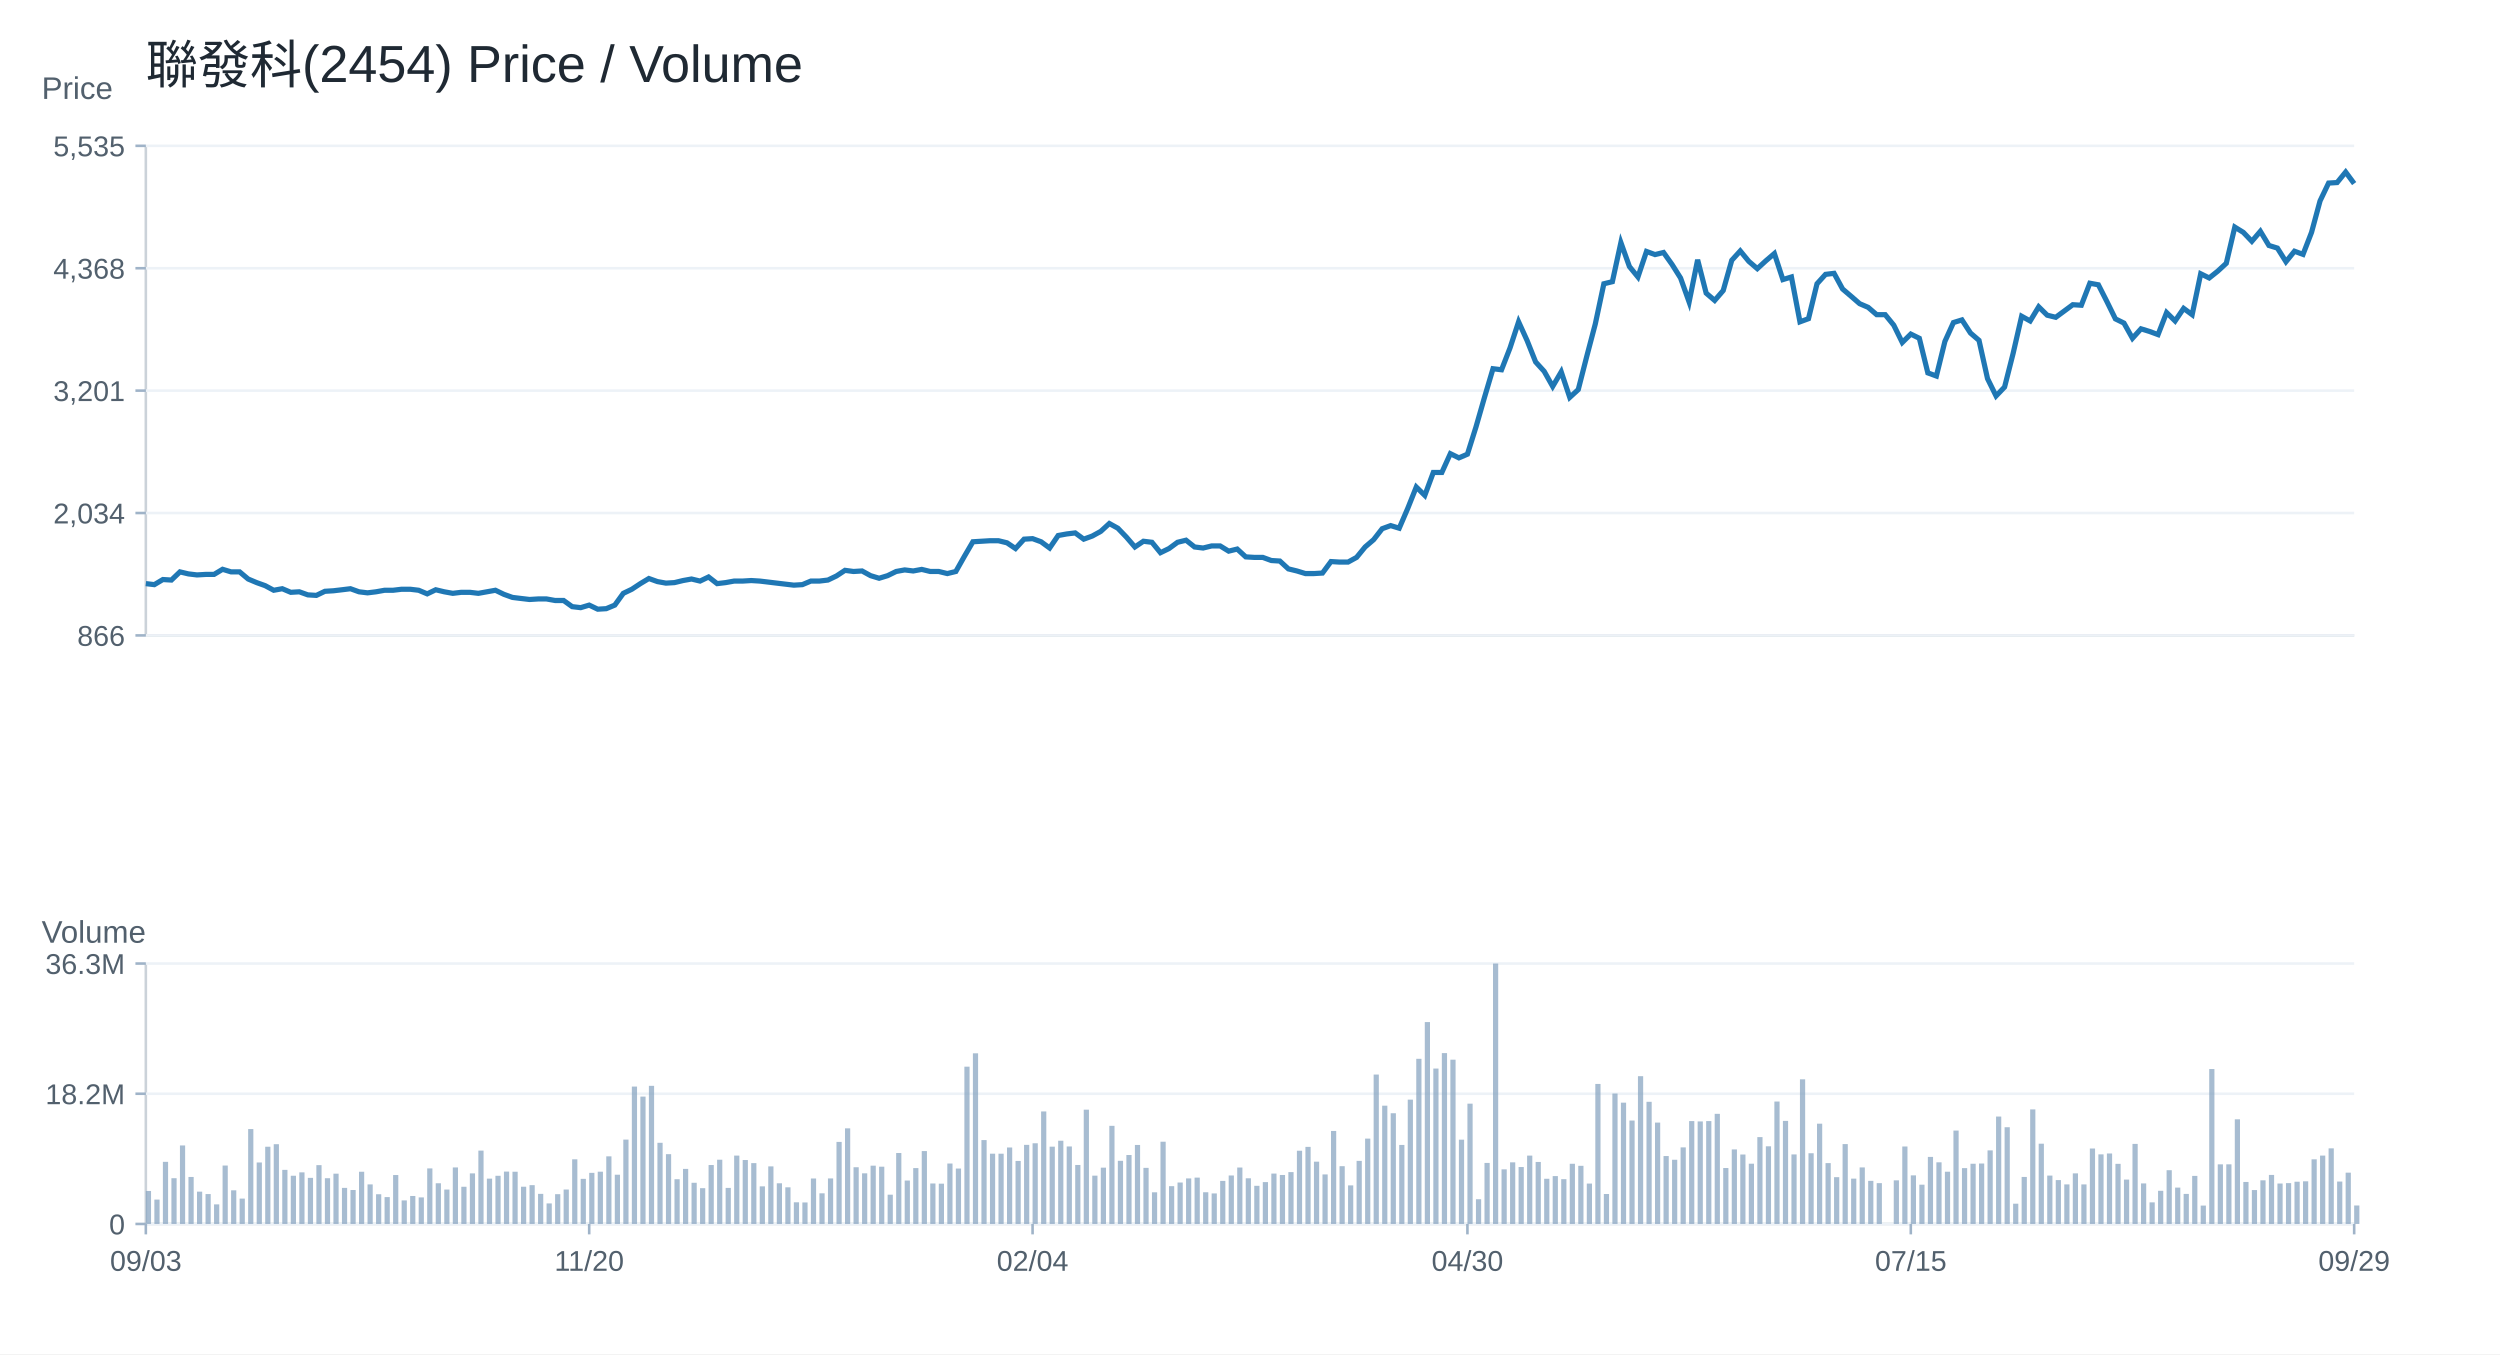
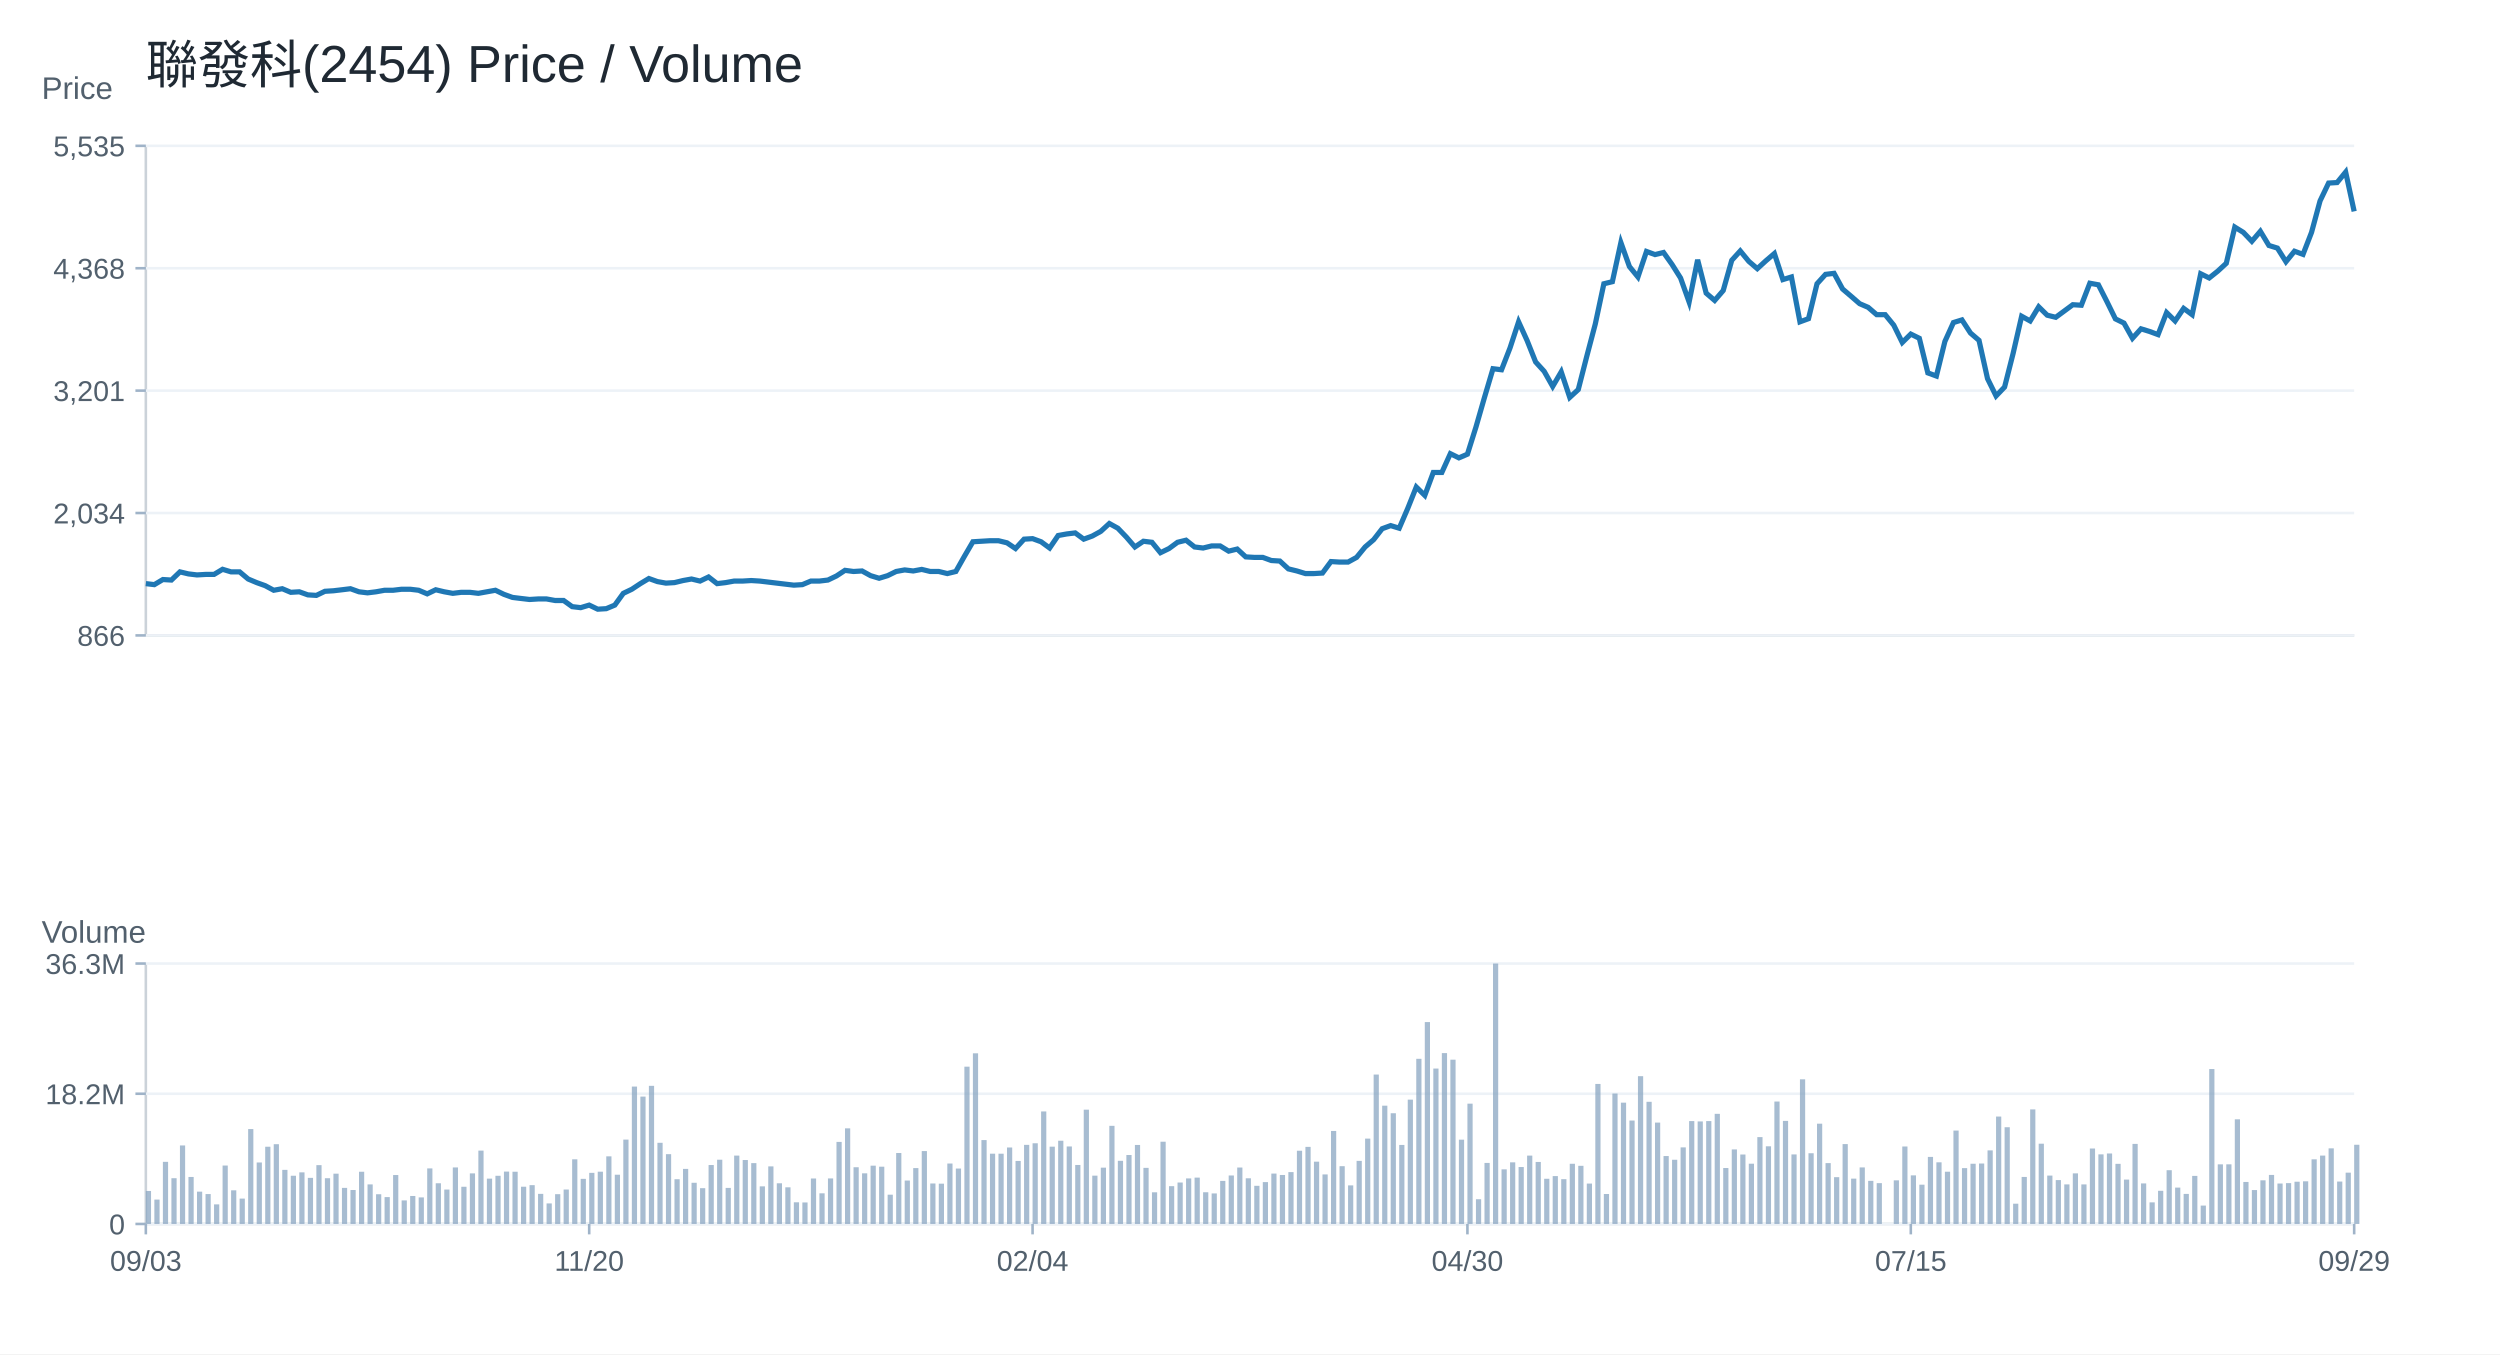
<svg xmlns="http://www.w3.org/2000/svg" width="960" height="520" viewBox="0 0 960 520">
  <rect width="100%" height="100%" fill="white" />
  <text x="56.00" y="32.00" font-size="20" font-family="Arial" fill="#1f2933" text-anchor="start">聯發科(2454) Price / Volume</text>
  <line x1="56" y1="244" x2="904" y2="244" stroke="#cbd2d9" />
  <line x1="56" y1="56" x2="56" y2="244" stroke="#cbd2d9" />
  <text x="16.00" y="38.00" font-size="12" font-family="Arial" fill="#52606d" text-anchor="start">Price</text>
  <line x1="56" y1="244.00" x2="904" y2="244.00" stroke="#edf2f7" />
  <line x1="52" y1="244.00" x2="56" y2="244.00" stroke="#9fb3c8" />
  <text x="48.00" y="248.00" font-size="11" font-family="Arial" fill="#52606d" text-anchor="end">866</text>
  <line x1="56" y1="197.00" x2="904" y2="197.00" stroke="#edf2f7" />
  <line x1="52" y1="197.00" x2="56" y2="197.00" stroke="#9fb3c8" />
  <text x="48.00" y="201.00" font-size="11" font-family="Arial" fill="#52606d" text-anchor="end">2,034</text>
  <line x1="56" y1="150.00" x2="904" y2="150.00" stroke="#edf2f7" />
  <line x1="52" y1="150.00" x2="56" y2="150.00" stroke="#9fb3c8" />
  <text x="48.00" y="154.00" font-size="11" font-family="Arial" fill="#52606d" text-anchor="end">3,201</text>
  <line x1="56" y1="103.00" x2="904" y2="103.00" stroke="#edf2f7" />
  <line x1="52" y1="103.00" x2="56" y2="103.00" stroke="#9fb3c8" />
  <text x="48.00" y="107.00" font-size="11" font-family="Arial" fill="#52606d" text-anchor="end">4,368</text>
  <line x1="56" y1="56.00" x2="904" y2="56.00" stroke="#edf2f7" />
  <line x1="52" y1="56.00" x2="56" y2="56.00" stroke="#9fb3c8" />
  <text x="48.00" y="60.00" font-size="11" font-family="Arial" fill="#52606d" text-anchor="end">5,535</text>
-   <polyline fill="none" stroke="#1f77b4" stroke-width="2" points="56.00,224.11 59.27,224.50 62.55,222.54 65.82,222.74 69.10,219.60 72.37,220.38 75.64,220.77 78.92,220.58 82.19,220.58 85.47,218.61 88.74,219.60 92.02,219.60 95.29,222.34 98.56,223.72 101.84,224.90 105.11,226.66 108.39,226.07 111.66,227.45 114.93,227.25 118.21,228.43 121.48,228.63 124.76,227.06 128.03,226.86 131.31,226.47 134.58,226.07 137.85,227.25 141.13,227.65 144.40,227.25 147.68,226.66 150.95,226.66 154.22,226.27 157.50,226.27 160.77,226.66 164.05,228.04 167.32,226.47 170.59,227.25 173.87,227.84 177.14,227.45 180.42,227.45 183.69,227.84 186.97,227.25 190.24,226.66 193.51,228.23 196.79,229.41 200.06,229.81 203.34,230.20 206.61,230.00 209.88,230.00 213.16,230.59 216.43,230.59 219.71,232.95 222.98,233.34 226.25,232.36 229.53,233.93 232.80,233.73 236.08,232.36 239.35,227.84 242.63,226.27 245.90,224.11 249.17,222.15 252.45,223.33 255.72,223.92 259.00,223.72 262.27,222.93 265.54,222.34 268.82,223.13 272.09,221.56 275.37,224.11 278.64,223.72 281.92,223.13 285.19,223.13 288.46,222.93 291.74,223.13 295.01,223.52 298.29,223.92 301.56,224.31 304.83,224.70 308.11,224.50 311.38,223.13 314.66,223.13 317.93,222.74 321.20,221.17 324.48,219.01 327.75,219.45 331.03,219.25 334.30,221.05 337.58,222.05 340.85,221.05 344.12,219.45 347.40,218.85 350.67,219.25 353.95,218.65 357.22,219.45 360.49,219.45 363.77,220.25 367.04,219.45 370.32,213.64 373.59,208.04 376.86,207.84 380.14,207.64 383.41,207.64 386.69,208.44 389.96,210.64 393.24,207.04 396.51,206.84 399.78,208.04 403.06,210.44 406.33,205.64 409.61,205.04 412.88,204.64 416.15,207.04 419.43,205.84 422.70,204.04 425.98,201.03 429.25,202.83 432.53,206.24 435.80,210.04 439.07,207.84 442.35,208.24 445.62,212.24 448.90,210.64 452.17,208.24 455.44,207.44 458.72,210.04 461.99,210.44 465.27,209.64 468.54,209.64 471.81,211.64 475.09,210.84 478.36,213.84 481.64,214.04 484.91,214.04 488.19,215.24 491.46,215.44 494.73,218.45 498.01,219.25 501.28,220.25 504.56,220.25 507.83,220.05 511.10,215.64 514.38,215.84 517.65,215.84 520.93,214.04 524.20,210.04 527.47,207.24 530.75,203.03 534.02,201.83 537.30,202.83 540.57,195.23 543.85,187.02 547.12,190.23 550.39,181.42 553.67,181.42 556.94,174.21 560.22,175.82 563.49,174.41 566.76,164.01 570.04,152.60 573.31,141.59 576.59,141.99 579.86,133.58 583.14,123.58 586.41,130.78 589.68,138.99 592.96,142.59 596.23,148.39 599.51,142.79 602.78,152.60 606.05,149.60 609.33,136.79 612.60,124.38 615.88,108.97 619.15,108.17 622.42,93.15 625.70,102.36 628.97,106.36 632.25,96.56 635.52,97.76 638.80,96.96 642.07,101.56 645.34,106.76 648.62,115.97 651.89,99.76 655.17,112.57 658.44,115.37 661.71,111.57 664.99,99.96 668.26,96.36 671.54,100.36 674.81,103.16 678.08,100.16 681.36,97.36 684.63,107.36 687.91,106.36 691.18,123.58 694.46,122.38 697.73,108.97 701.00,105.36 704.28,104.96 707.55,110.97 710.83,113.77 714.10,116.61 717.37,118.02 720.65,120.84 723.92,120.84 727.20,124.86 730.47,131.51 733.75,128.29 737.02,129.90 740.29,143.19 743.57,144.39 746.84,131.11 750.12,123.86 753.39,122.85 756.66,127.88 759.94,130.70 763.21,145.40 766.49,152.04 769.76,148.62 773.03,135.74 776.31,121.44 779.58,123.25 782.86,117.82 786.13,121.04 789.41,121.84 792.68,119.43 795.95,117.01 799.23,117.21 802.50,108.76 805.78,109.36 809.05,115.80 812.32,122.45 815.60,124.06 818.87,129.90 822.15,126.27 825.42,127.28 828.69,128.49 831.97,120.03 835.24,123.25 838.52,118.42 841.79,120.84 845.07,105.13 848.34,106.74 851.61,104.13 854.89,101.11 858.16,87.21 861.44,89.23 864.71,92.65 867.98,88.82 871.26,94.26 874.53,95.27 877.81,100.50 881.08,96.47 884.36,97.68 887.63,89.23 890.90,77.15 894.18,70.30 897.45,70.10 900.73,66.07 904.00,70.50" />
+   <polyline fill="none" stroke="#1f77b4" stroke-width="2" points="56.00,224.11 59.27,224.50 62.55,222.54 65.82,222.74 69.10,219.60 72.37,220.38 75.64,220.77 78.92,220.58 82.19,220.58 85.47,218.61 88.74,219.60 92.02,219.60 95.29,222.34 98.56,223.72 101.84,224.90 105.11,226.66 108.39,226.07 111.66,227.45 114.93,227.25 118.21,228.43 121.48,228.63 124.76,227.06 128.03,226.86 131.31,226.47 134.58,226.07 137.85,227.25 141.13,227.65 144.40,227.25 147.68,226.66 150.95,226.66 154.22,226.27 157.50,226.27 160.77,226.66 164.05,228.04 167.32,226.47 170.59,227.25 173.87,227.84 177.14,227.45 180.42,227.45 183.69,227.84 186.97,227.25 190.24,226.66 193.51,228.23 196.79,229.41 200.06,229.81 203.34,230.20 206.61,230.00 209.88,230.00 213.16,230.59 216.43,230.59 219.71,232.95 222.98,233.34 226.25,232.36 229.53,233.93 232.80,233.73 236.08,232.36 239.35,227.84 242.63,226.27 245.90,224.11 249.17,222.15 252.45,223.33 255.72,223.92 259.00,223.72 262.27,222.93 265.54,222.34 268.82,223.13 272.09,221.56 275.37,224.11 278.64,223.72 281.92,223.13 285.19,223.13 288.46,222.93 291.74,223.13 295.01,223.52 298.29,223.92 301.56,224.31 304.83,224.70 308.11,224.50 311.38,223.13 314.66,223.13 317.93,222.74 321.20,221.17 324.48,219.01 327.75,219.45 331.03,219.25 334.30,221.05 337.58,222.05 340.85,221.05 344.12,219.45 347.40,218.85 350.67,219.25 353.95,218.65 357.22,219.45 360.49,219.45 363.77,220.25 367.04,219.45 370.32,213.64 373.59,208.04 376.86,207.84 380.14,207.64 383.41,207.64 386.69,208.44 389.96,210.64 393.24,207.04 396.51,206.84 399.78,208.04 403.06,210.44 406.33,205.64 409.61,205.04 412.88,204.64 416.15,207.04 419.43,205.84 422.70,204.04 425.98,201.03 429.25,202.83 432.53,206.24 435.80,210.04 439.07,207.84 442.35,208.24 445.62,212.24 448.90,210.64 452.17,208.24 455.44,207.44 458.72,210.04 461.99,210.44 465.27,209.64 468.54,209.64 471.81,211.64 475.09,210.84 478.36,213.84 481.64,214.04 484.91,214.04 488.19,215.24 491.46,215.44 494.73,218.45 498.01,219.25 501.28,220.25 504.56,220.25 507.83,220.05 511.10,215.64 514.38,215.84 517.65,215.84 520.93,214.04 524.20,210.04 527.47,207.24 530.75,203.03 534.02,201.83 537.30,202.83 540.57,195.23 543.85,187.02 547.12,190.23 550.39,181.42 553.67,181.42 556.94,174.21 560.22,175.82 563.49,174.41 566.76,164.01 570.04,152.60 573.31,141.59 576.59,141.99 579.86,133.58 583.14,123.58 586.41,130.78 589.68,138.99 592.96,142.59 596.23,148.39 599.51,142.79 602.78,152.60 606.05,149.60 609.33,136.79 612.60,124.38 615.88,108.97 619.15,108.17 622.42,93.15 625.70,102.36 628.97,106.36 632.25,96.56 635.52,97.76 638.80,96.96 642.07,101.56 645.34,106.76 648.62,115.97 651.89,99.76 655.17,112.57 658.44,115.37 661.71,111.57 664.99,99.96 668.26,96.36 671.54,100.36 674.81,103.16 678.08,100.16 681.36,97.36 684.63,107.36 687.91,106.36 691.18,123.58 694.46,122.38 697.73,108.97 701.00,105.36 704.28,104.96 707.55,110.97 710.83,113.77 714.10,116.61 717.37,118.02 720.65,120.84 723.92,120.84 727.20,124.86 730.47,131.51 733.75,128.29 737.02,129.90 740.29,143.19 743.57,144.39 746.84,131.11 750.12,123.86 753.39,122.85 756.66,127.88 759.94,130.70 763.21,145.40 766.49,152.04 769.76,148.62 773.03,135.74 776.31,121.44 779.58,123.25 782.86,117.82 786.13,121.04 789.41,121.84 792.68,119.43 795.95,117.01 799.23,117.21 802.50,108.76 805.78,109.36 809.05,115.80 812.32,122.45 815.60,124.06 818.87,129.90 822.15,126.27 825.42,127.28 828.69,128.49 831.97,120.03 835.24,123.25 838.52,118.42 841.79,120.84 845.07,105.13 848.34,106.74 851.61,104.13 854.89,101.11 858.16,87.21 861.44,89.23 864.71,92.65 867.98,88.82 871.26,94.26 874.53,95.27 877.81,100.50 881.08,96.47 884.36,97.68 887.63,89.23 890.90,77.15 894.18,70.30 897.45,70.10 900.73,66.07 904.00,81.17" />
  <line x1="56" y1="470" x2="904" y2="470" stroke="#cbd2d9" />
  <line x1="56" y1="370" x2="56" y2="470" stroke="#cbd2d9" />
  <text x="16.00" y="362.00" font-size="12" font-family="Arial" fill="#52606d" text-anchor="start">Volume</text>
  <line x1="56" y1="470.00" x2="904" y2="470.00" stroke="#edf2f7" />
  <line x1="52" y1="470.00" x2="56" y2="470.00" stroke="#9fb3c8" />
  <text x="48.00" y="474.00" font-size="11" font-family="Arial" fill="#52606d" text-anchor="end">0</text>
  <line x1="56" y1="420.00" x2="904" y2="420.00" stroke="#edf2f7" />
  <line x1="52" y1="420.00" x2="56" y2="420.00" stroke="#9fb3c8" />
  <text x="48.00" y="424.00" font-size="11" font-family="Arial" fill="#52606d" text-anchor="end">18.2M</text>
  <line x1="56" y1="370.00" x2="904" y2="370.00" stroke="#edf2f7" />
  <line x1="52" y1="370.00" x2="56" y2="370.00" stroke="#9fb3c8" />
  <text x="48.00" y="374.00" font-size="11" font-family="Arial" fill="#52606d" text-anchor="end">36.3M</text>
  <line x1="56.00" y1="470" x2="56.00" y2="474" stroke="#9fb3c8" />
  <text x="56.00" y="488.00" font-size="11" font-family="Arial" fill="#52606d" text-anchor="middle">09/03</text>
  <line x1="226.25" y1="470" x2="226.25" y2="474" stroke="#9fb3c8" />
  <text x="226.25" y="488.00" font-size="11" font-family="Arial" fill="#52606d" text-anchor="middle">11/20</text>
  <line x1="396.51" y1="470" x2="396.51" y2="474" stroke="#9fb3c8" />
  <text x="396.51" y="488.00" font-size="11" font-family="Arial" fill="#52606d" text-anchor="middle">02/04</text>
  <line x1="563.49" y1="470" x2="563.49" y2="474" stroke="#9fb3c8" />
  <text x="563.49" y="488.00" font-size="11" font-family="Arial" fill="#52606d" text-anchor="middle">04/30</text>
  <line x1="733.75" y1="470" x2="733.75" y2="474" stroke="#9fb3c8" />
  <text x="733.75" y="488.00" font-size="11" font-family="Arial" fill="#52606d" text-anchor="middle">07/15</text>
  <line x1="904.00" y1="470" x2="904.00" y2="474" stroke="#9fb3c8" />
  <text x="904.00" y="488.00" font-size="11" font-family="Arial" fill="#52606d" text-anchor="middle">09/29</text>
  <rect x="56.0" y="457.329" width="2" height="12.671" fill="#8aa6c1" opacity="0.75" />
  <rect x="59.274" y="460.643" width="2" height="9.357" fill="#8aa6c1" opacity="0.75" />
  <rect x="62.548" y="446.145" width="2" height="23.855" fill="#8aa6c1" opacity="0.75" />
  <rect x="65.822" y="452.431" width="2" height="17.569" fill="#8aa6c1" opacity="0.75" />
  <rect x="69.097" y="439.855" width="2" height="30.145" fill="#8aa6c1" opacity="0.75" />
  <rect x="72.371" y="451.954" width="2" height="18.046" fill="#8aa6c1" opacity="0.75" />
  <rect x="75.645" y="457.591" width="2" height="12.409" fill="#8aa6c1" opacity="0.75" />
  <rect x="78.919" y="458.517" width="2" height="11.483" fill="#8aa6c1" opacity="0.75" />
  <rect x="82.193" y="462.477" width="2" height="7.523" fill="#8aa6c1" opacity="0.75" />
  <rect x="85.467" y="447.566" width="2" height="22.434" fill="#8aa6c1" opacity="0.75" />
  <rect x="88.741" y="457.08" width="2" height="12.92" fill="#8aa6c1" opacity="0.75" />
  <rect x="92.015" y="460.26" width="2" height="9.74" fill="#8aa6c1" opacity="0.75" />
  <rect x="95.29" y="433.56" width="2" height="36.44" fill="#8aa6c1" opacity="0.75" />
  <rect x="98.564" y="446.392" width="2" height="23.608" fill="#8aa6c1" opacity="0.75" />
  <rect x="101.838" y="440.345" width="2" height="29.655" fill="#8aa6c1" opacity="0.75" />
  <rect x="105.112" y="439.373" width="2" height="30.627" fill="#8aa6c1" opacity="0.75" />
  <rect x="108.386" y="449.231" width="2" height="20.769" fill="#8aa6c1" opacity="0.75" />
  <rect x="111.66" y="451.483" width="2" height="18.517" fill="#8aa6c1" opacity="0.75" />
  <rect x="114.934" y="450.186" width="2" height="19.814" fill="#8aa6c1" opacity="0.75" />
  <rect x="118.208" y="452.299" width="2" height="17.701" fill="#8aa6c1" opacity="0.75" />
  <rect x="121.483" y="447.409" width="2" height="22.591" fill="#8aa6c1" opacity="0.75" />
  <rect x="124.757" y="452.433" width="2" height="17.567" fill="#8aa6c1" opacity="0.75" />
  <rect x="128.031" y="450.69" width="2" height="19.31" fill="#8aa6c1" opacity="0.75" />
  <rect x="131.305" y="456.146" width="2" height="13.854" fill="#8aa6c1" opacity="0.75" />
  <rect x="134.579" y="456.961" width="2" height="13.039" fill="#8aa6c1" opacity="0.75" />
  <rect x="137.853" y="449.949" width="2" height="20.051" fill="#8aa6c1" opacity="0.75" />
  <rect x="141.127" y="454.807" width="2" height="15.193" fill="#8aa6c1" opacity="0.75" />
  <rect x="144.402" y="458.59" width="2" height="11.41" fill="#8aa6c1" opacity="0.75" />
  <rect x="147.676" y="459.684" width="2" height="10.316" fill="#8aa6c1" opacity="0.75" />
  <rect x="150.95" y="451.212" width="2" height="18.788" fill="#8aa6c1" opacity="0.75" />
  <rect x="154.224" y="460.953" width="2" height="9.047" fill="#8aa6c1" opacity="0.75" />
  <rect x="157.498" y="459.253" width="2" height="10.747" fill="#8aa6c1" opacity="0.75" />
  <rect x="160.772" y="459.806" width="2" height="10.194" fill="#8aa6c1" opacity="0.75" />
  <rect x="164.046" y="448.665" width="2" height="21.335" fill="#8aa6c1" opacity="0.75" />
  <rect x="167.32" y="454.374" width="2" height="15.626" fill="#8aa6c1" opacity="0.75" />
  <rect x="170.595" y="456.791" width="2" height="13.209" fill="#8aa6c1" opacity="0.75" />
  <rect x="173.869" y="448.298" width="2" height="21.702" fill="#8aa6c1" opacity="0.75" />
  <rect x="177.143" y="455.717" width="2" height="14.283" fill="#8aa6c1" opacity="0.75" />
  <rect x="180.417" y="450.578" width="2" height="19.422" fill="#8aa6c1" opacity="0.75" />
  <rect x="183.691" y="441.834" width="2" height="28.166" fill="#8aa6c1" opacity="0.75" />
  <rect x="186.965" y="452.597" width="2" height="17.403" fill="#8aa6c1" opacity="0.75" />
  <rect x="190.239" y="451.501" width="2" height="18.499" fill="#8aa6c1" opacity="0.75" />
  <rect x="193.514" y="449.89" width="2" height="20.11" fill="#8aa6c1" opacity="0.75" />
  <rect x="196.788" y="449.943" width="2" height="20.057" fill="#8aa6c1" opacity="0.75" />
  <rect x="200.062" y="455.702" width="2" height="14.298" fill="#8aa6c1" opacity="0.75" />
  <rect x="203.336" y="455.099" width="2" height="14.901" fill="#8aa6c1" opacity="0.75" />
  <rect x="206.61" y="458.443" width="2" height="11.557" fill="#8aa6c1" opacity="0.75" />
  <rect x="209.884" y="462.113" width="2" height="7.887" fill="#8aa6c1" opacity="0.75" />
  <rect x="213.158" y="458.567" width="2" height="11.433" fill="#8aa6c1" opacity="0.75" />
  <rect x="216.432" y="456.779" width="2" height="13.221" fill="#8aa6c1" opacity="0.75" />
  <rect x="219.707" y="445.173" width="2" height="24.827" fill="#8aa6c1" opacity="0.75" />
  <rect x="222.981" y="452.682" width="2" height="17.318" fill="#8aa6c1" opacity="0.75" />
  <rect x="226.255" y="450.374" width="2" height="19.626" fill="#8aa6c1" opacity="0.75" />
  <rect x="229.529" y="449.93" width="2" height="20.07" fill="#8aa6c1" opacity="0.75" />
  <rect x="232.803" y="444.033" width="2" height="25.967" fill="#8aa6c1" opacity="0.75" />
  <rect x="236.077" y="451.087" width="2" height="18.913" fill="#8aa6c1" opacity="0.75" />
  <rect x="239.351" y="437.606" width="2" height="32.394" fill="#8aa6c1" opacity="0.75" />
  <rect x="242.625" y="417.242" width="2" height="52.758" fill="#8aa6c1" opacity="0.75" />
  <rect x="245.9" y="421.09" width="2" height="48.91" fill="#8aa6c1" opacity="0.75" />
  <rect x="249.174" y="416.959" width="2" height="53.041" fill="#8aa6c1" opacity="0.75" />
  <rect x="252.448" y="438.831" width="2" height="31.169" fill="#8aa6c1" opacity="0.75" />
  <rect x="255.722" y="443.202" width="2" height="26.798" fill="#8aa6c1" opacity="0.75" />
  <rect x="258.996" y="452.824" width="2" height="17.176" fill="#8aa6c1" opacity="0.75" />
  <rect x="262.27" y="448.859" width="2" height="21.141" fill="#8aa6c1" opacity="0.75" />
  <rect x="265.544" y="454.186" width="2" height="15.814" fill="#8aa6c1" opacity="0.75" />
  <rect x="268.819" y="456.259" width="2" height="13.741" fill="#8aa6c1" opacity="0.75" />
  <rect x="272.093" y="447.367" width="2" height="22.633" fill="#8aa6c1" opacity="0.75" />
  <rect x="275.367" y="445.328" width="2" height="24.672" fill="#8aa6c1" opacity="0.75" />
  <rect x="278.641" y="456.158" width="2" height="13.842" fill="#8aa6c1" opacity="0.75" />
  <rect x="281.915" y="443.745" width="2" height="26.255" fill="#8aa6c1" opacity="0.75" />
  <rect x="285.189" y="445.448" width="2" height="24.552" fill="#8aa6c1" opacity="0.75" />
  <rect x="288.463" y="446.635" width="2" height="23.365" fill="#8aa6c1" opacity="0.75" />
  <rect x="291.737" y="455.559" width="2" height="14.441" fill="#8aa6c1" opacity="0.75" />
  <rect x="295.012" y="447.89" width="2" height="22.11" fill="#8aa6c1" opacity="0.75" />
  <rect x="298.286" y="454.383" width="2" height="15.617" fill="#8aa6c1" opacity="0.75" />
  <rect x="301.56" y="455.925" width="2" height="14.075" fill="#8aa6c1" opacity="0.75" />
  <rect x="304.834" y="461.682" width="2" height="8.318" fill="#8aa6c1" opacity="0.75" />
  <rect x="308.108" y="461.743" width="2" height="8.257" fill="#8aa6c1" opacity="0.75" />
  <rect x="311.382" y="452.543" width="2" height="17.457" fill="#8aa6c1" opacity="0.75" />
  <rect x="314.656" y="458.233" width="2" height="11.767" fill="#8aa6c1" opacity="0.75" />
  <rect x="317.931" y="452.515" width="2" height="17.485" fill="#8aa6c1" opacity="0.75" />
  <rect x="321.205" y="438.493" width="2" height="31.507" fill="#8aa6c1" opacity="0.75" />
  <rect x="324.479" y="433.281" width="2" height="36.719" fill="#8aa6c1" opacity="0.75" />
  <rect x="327.753" y="448.219" width="2" height="21.781" fill="#8aa6c1" opacity="0.75" />
  <rect x="331.027" y="450.556" width="2" height="19.444" fill="#8aa6c1" opacity="0.75" />
  <rect x="334.301" y="447.618" width="2" height="22.382" fill="#8aa6c1" opacity="0.75" />
  <rect x="337.575" y="448.013" width="2" height="21.987" fill="#8aa6c1" opacity="0.75" />
  <rect x="340.849" y="458.759" width="2" height="11.241" fill="#8aa6c1" opacity="0.75" />
  <rect x="344.124" y="442.756" width="2" height="27.244" fill="#8aa6c1" opacity="0.75" />
  <rect x="347.398" y="453.329" width="2" height="16.671" fill="#8aa6c1" opacity="0.75" />
  <rect x="350.672" y="448.547" width="2" height="21.453" fill="#8aa6c1" opacity="0.75" />
  <rect x="353.946" y="442.013" width="2" height="27.987" fill="#8aa6c1" opacity="0.75" />
  <rect x="357.22" y="454.453" width="2" height="15.547" fill="#8aa6c1" opacity="0.75" />
  <rect x="360.494" y="454.526" width="2" height="15.474" fill="#8aa6c1" opacity="0.75" />
  <rect x="363.768" y="446.792" width="2" height="23.208" fill="#8aa6c1" opacity="0.75" />
  <rect x="367.042" y="448.721" width="2" height="21.279" fill="#8aa6c1" opacity="0.75" />
  <rect x="370.317" y="409.599" width="2" height="60.401" fill="#8aa6c1" opacity="0.75" />
  <rect x="373.591" y="404.468" width="2" height="65.532" fill="#8aa6c1" opacity="0.75" />
  <rect x="376.865" y="437.786" width="2" height="32.214" fill="#8aa6c1" opacity="0.75" />
  <rect x="380.139" y="443.015" width="2" height="26.985" fill="#8aa6c1" opacity="0.75" />
  <rect x="383.413" y="443.022" width="2" height="26.978" fill="#8aa6c1" opacity="0.75" />
  <rect x="386.687" y="440.638" width="2" height="29.362" fill="#8aa6c1" opacity="0.75" />
  <rect x="389.961" y="445.802" width="2" height="24.198" fill="#8aa6c1" opacity="0.75" />
  <rect x="393.236" y="439.628" width="2" height="30.372" fill="#8aa6c1" opacity="0.75" />
  <rect x="396.51" y="439.011" width="2" height="30.989" fill="#8aa6c1" opacity="0.75" />
  <rect x="399.784" y="426.796" width="2" height="43.204" fill="#8aa6c1" opacity="0.75" />
  <rect x="403.058" y="440.318" width="2" height="29.682" fill="#8aa6c1" opacity="0.75" />
  <rect x="406.332" y="438.042" width="2" height="31.958" fill="#8aa6c1" opacity="0.75" />
  <rect x="409.606" y="440.243" width="2" height="29.757" fill="#8aa6c1" opacity="0.75" />
  <rect x="412.88" y="447.345" width="2" height="22.655" fill="#8aa6c1" opacity="0.75" />
  <rect x="416.154" y="426.111" width="2" height="43.889" fill="#8aa6c1" opacity="0.75" />
  <rect x="419.429" y="451.452" width="2" height="18.548" fill="#8aa6c1" opacity="0.75" />
  <rect x="422.703" y="448.377" width="2" height="21.623" fill="#8aa6c1" opacity="0.75" />
  <rect x="425.977" y="432.32" width="2" height="37.68" fill="#8aa6c1" opacity="0.75" />
  <rect x="429.251" y="445.751" width="2" height="24.249" fill="#8aa6c1" opacity="0.75" />
  <rect x="432.525" y="443.523" width="2" height="26.477" fill="#8aa6c1" opacity="0.75" />
  <rect x="435.799" y="439.663" width="2" height="30.337" fill="#8aa6c1" opacity="0.75" />
  <rect x="439.073" y="448.462" width="2" height="21.538" fill="#8aa6c1" opacity="0.75" />
  <rect x="442.347" y="457.842" width="2" height="12.158" fill="#8aa6c1" opacity="0.75" />
  <rect x="445.622" y="438.422" width="2" height="31.578" fill="#8aa6c1" opacity="0.75" />
  <rect x="448.896" y="455.488" width="2" height="14.512" fill="#8aa6c1" opacity="0.75" />
  <rect x="452.17" y="454.086" width="2" height="15.914" fill="#8aa6c1" opacity="0.75" />
  <rect x="455.444" y="452.512" width="2" height="17.488" fill="#8aa6c1" opacity="0.75" />
  <rect x="458.718" y="452.202" width="2" height="17.798" fill="#8aa6c1" opacity="0.75" />
  <rect x="461.992" y="457.828" width="2" height="12.172" fill="#8aa6c1" opacity="0.75" />
  <rect x="465.266" y="458.276" width="2" height="11.724" fill="#8aa6c1" opacity="0.75" />
  <rect x="468.541" y="453.464" width="2" height="16.536" fill="#8aa6c1" opacity="0.75" />
  <rect x="471.815" y="451.385" width="2" height="18.615" fill="#8aa6c1" opacity="0.75" />
  <rect x="475.089" y="448.331" width="2" height="21.669" fill="#8aa6c1" opacity="0.75" />
  <rect x="478.363" y="452.463" width="2" height="17.537" fill="#8aa6c1" opacity="0.75" />
  <rect x="481.637" y="455.349" width="2" height="14.651" fill="#8aa6c1" opacity="0.75" />
  <rect x="484.911" y="453.929" width="2" height="16.071" fill="#8aa6c1" opacity="0.75" />
  <rect x="488.185" y="450.649" width="2" height="19.351" fill="#8aa6c1" opacity="0.75" />
  <rect x="491.459" y="451.194" width="2" height="18.806" fill="#8aa6c1" opacity="0.75" />
  <rect x="494.734" y="450.089" width="2" height="19.911" fill="#8aa6c1" opacity="0.75" />
  <rect x="498.008" y="441.879" width="2" height="28.121" fill="#8aa6c1" opacity="0.75" />
  <rect x="501.282" y="440.4" width="2" height="29.6" fill="#8aa6c1" opacity="0.75" />
  <rect x="504.556" y="446.082" width="2" height="23.918" fill="#8aa6c1" opacity="0.75" />
  <rect x="507.83" y="450.983" width="2" height="19.017" fill="#8aa6c1" opacity="0.75" />
  <rect x="511.104" y="434.291" width="2" height="35.709" fill="#8aa6c1" opacity="0.75" />
  <rect x="514.378" y="447.815" width="2" height="22.185" fill="#8aa6c1" opacity="0.75" />
  <rect x="517.653" y="455.19" width="2" height="14.81" fill="#8aa6c1" opacity="0.75" />
  <rect x="520.927" y="445.776" width="2" height="24.224" fill="#8aa6c1" opacity="0.75" />
  <rect x="524.201" y="437.226" width="2" height="32.774" fill="#8aa6c1" opacity="0.75" />
  <rect x="527.475" y="412.628" width="2" height="57.372" fill="#8aa6c1" opacity="0.75" />
  <rect x="530.749" y="424.582" width="2" height="45.418" fill="#8aa6c1" opacity="0.75" />
  <rect x="534.023" y="427.483" width="2" height="42.517" fill="#8aa6c1" opacity="0.75" />
  <rect x="537.297" y="439.653" width="2" height="30.347" fill="#8aa6c1" opacity="0.75" />
  <rect x="540.571" y="422.262" width="2" height="47.738" fill="#8aa6c1" opacity="0.75" />
  <rect x="543.846" y="406.584" width="2" height="63.416" fill="#8aa6c1" opacity="0.75" />
  <rect x="547.12" y="392.474" width="2" height="77.526" fill="#8aa6c1" opacity="0.75" />
  <rect x="550.394" y="410.326" width="2" height="59.674" fill="#8aa6c1" opacity="0.75" />
  <rect x="553.668" y="404.389" width="2" height="65.611" fill="#8aa6c1" opacity="0.75" />
  <rect x="556.942" y="406.918" width="2" height="63.082" fill="#8aa6c1" opacity="0.75" />
  <rect x="560.216" y="437.634" width="2" height="32.366" fill="#8aa6c1" opacity="0.75" />
  <rect x="563.49" y="423.809" width="2" height="46.191" fill="#8aa6c1" opacity="0.75" />
  <rect x="566.764" y="460.504" width="2" height="9.496" fill="#8aa6c1" opacity="0.75" />
  <rect x="570.039" y="446.567" width="2" height="23.433" fill="#8aa6c1" opacity="0.75" />
  <rect x="573.313" y="370.0" width="2" height="100.0" fill="#8aa6c1" opacity="0.75" />
  <rect x="576.587" y="449.032" width="2" height="20.968" fill="#8aa6c1" opacity="0.75" />
  <rect x="579.861" y="446.335" width="2" height="23.665" fill="#8aa6c1" opacity="0.75" />
  <rect x="583.135" y="448.14" width="2" height="21.86" fill="#8aa6c1" opacity="0.75" />
  <rect x="586.409" y="443.752" width="2" height="26.248" fill="#8aa6c1" opacity="0.75" />
  <rect x="589.683" y="446.191" width="2" height="23.809" fill="#8aa6c1" opacity="0.75" />
  <rect x="592.958" y="452.648" width="2" height="17.352" fill="#8aa6c1" opacity="0.75" />
  <rect x="596.232" y="451.616" width="2" height="18.384" fill="#8aa6c1" opacity="0.75" />
  <rect x="599.506" y="452.803" width="2" height="17.197" fill="#8aa6c1" opacity="0.75" />
  <rect x="602.78" y="446.888" width="2" height="23.112" fill="#8aa6c1" opacity="0.75" />
  <rect x="606.054" y="447.677" width="2" height="22.323" fill="#8aa6c1" opacity="0.75" />
  <rect x="609.328" y="454.49" width="2" height="15.51" fill="#8aa6c1" opacity="0.75" />
  <rect x="612.602" y="416.236" width="2" height="53.764" fill="#8aa6c1" opacity="0.75" />
  <rect x="615.876" y="458.493" width="2" height="11.507" fill="#8aa6c1" opacity="0.75" />
  <rect x="619.151" y="419.916" width="2" height="50.084" fill="#8aa6c1" opacity="0.75" />
  <rect x="622.425" y="423.417" width="2" height="46.583" fill="#8aa6c1" opacity="0.75" />
  <rect x="625.699" y="430.286" width="2" height="39.714" fill="#8aa6c1" opacity="0.75" />
  <rect x="628.973" y="413.254" width="2" height="56.746" fill="#8aa6c1" opacity="0.75" />
  <rect x="632.247" y="423.092" width="2" height="46.908" fill="#8aa6c1" opacity="0.75" />
  <rect x="635.521" y="431.073" width="2" height="38.927" fill="#8aa6c1" opacity="0.75" />
  <rect x="638.795" y="443.917" width="2" height="26.083" fill="#8aa6c1" opacity="0.75" />
  <rect x="642.069" y="445.348" width="2" height="24.652" fill="#8aa6c1" opacity="0.75" />
  <rect x="645.344" y="440.594" width="2" height="29.406" fill="#8aa6c1" opacity="0.75" />
  <rect x="648.618" y="430.494" width="2" height="39.506" fill="#8aa6c1" opacity="0.75" />
  <rect x="651.892" y="430.627" width="2" height="39.373" fill="#8aa6c1" opacity="0.75" />
  <rect x="655.166" y="430.491" width="2" height="39.509" fill="#8aa6c1" opacity="0.75" />
  <rect x="658.44" y="427.711" width="2" height="42.289" fill="#8aa6c1" opacity="0.75" />
  <rect x="661.714" y="448.518" width="2" height="21.482" fill="#8aa6c1" opacity="0.75" />
  <rect x="664.988" y="441.378" width="2" height="28.622" fill="#8aa6c1" opacity="0.75" />
  <rect x="668.263" y="443.332" width="2" height="26.668" fill="#8aa6c1" opacity="0.75" />
  <rect x="671.537" y="446.859" width="2" height="23.141" fill="#8aa6c1" opacity="0.75" />
  <rect x="674.811" y="436.647" width="2" height="33.353" fill="#8aa6c1" opacity="0.75" />
  <rect x="678.085" y="440.178" width="2" height="29.822" fill="#8aa6c1" opacity="0.75" />
  <rect x="681.359" y="422.988" width="2" height="47.012" fill="#8aa6c1" opacity="0.75" />
  <rect x="684.633" y="430.423" width="2" height="39.577" fill="#8aa6c1" opacity="0.75" />
  <rect x="687.907" y="443.295" width="2" height="26.705" fill="#8aa6c1" opacity="0.75" />
  <rect x="691.181" y="414.456" width="2" height="55.544" fill="#8aa6c1" opacity="0.75" />
  <rect x="694.456" y="442.843" width="2" height="27.157" fill="#8aa6c1" opacity="0.75" />
  <rect x="697.73" y="431.495" width="2" height="38.505" fill="#8aa6c1" opacity="0.75" />
  <rect x="701.004" y="446.632" width="2" height="23.368" fill="#8aa6c1" opacity="0.75" />
  <rect x="704.278" y="452.03" width="2" height="17.97" fill="#8aa6c1" opacity="0.75" />
  <rect x="707.552" y="439.33" width="2" height="30.67" fill="#8aa6c1" opacity="0.75" />
  <rect x="710.826" y="452.597" width="2" height="17.403" fill="#8aa6c1" opacity="0.75" />
  <rect x="714.1" y="448.294" width="2" height="21.706" fill="#8aa6c1" opacity="0.75" />
  <rect x="717.375" y="453.449" width="2" height="16.551" fill="#8aa6c1" opacity="0.75" />
  <rect x="720.649" y="454.326" width="2" height="15.674" fill="#8aa6c1" opacity="0.75" />
  <rect x="723.923" y="470.0" width="2" height="0.0" fill="#8aa6c1" opacity="0.75" />
  <rect x="727.197" y="453.249" width="2" height="16.751" fill="#8aa6c1" opacity="0.75" />
  <rect x="730.471" y="440.255" width="2" height="29.745" fill="#8aa6c1" opacity="0.75" />
  <rect x="733.745" y="451.342" width="2" height="18.658" fill="#8aa6c1" opacity="0.75" />
  <rect x="737.019" y="454.919" width="2" height="15.081" fill="#8aa6c1" opacity="0.75" />
  <rect x="740.293" y="444.256" width="2" height="25.744" fill="#8aa6c1" opacity="0.75" />
  <rect x="743.568" y="446.325" width="2" height="23.675" fill="#8aa6c1" opacity="0.75" />
  <rect x="746.842" y="449.935" width="2" height="20.065" fill="#8aa6c1" opacity="0.75" />
  <rect x="750.116" y="434.136" width="2" height="35.864" fill="#8aa6c1" opacity="0.75" />
  <rect x="753.39" y="448.557" width="2" height="21.443" fill="#8aa6c1" opacity="0.75" />
  <rect x="756.664" y="446.877" width="2" height="23.123" fill="#8aa6c1" opacity="0.75" />
  <rect x="759.938" y="446.789" width="2" height="23.211" fill="#8aa6c1" opacity="0.75" />
  <rect x="763.212" y="441.741" width="2" height="28.259" fill="#8aa6c1" opacity="0.75" />
  <rect x="766.486" y="428.754" width="2" height="41.246" fill="#8aa6c1" opacity="0.75" />
  <rect x="769.761" y="432.854" width="2" height="37.146" fill="#8aa6c1" opacity="0.75" />
  <rect x="773.035" y="462.219" width="2" height="7.781" fill="#8aa6c1" opacity="0.75" />
  <rect x="776.309" y="451.949" width="2" height="18.051" fill="#8aa6c1" opacity="0.75" />
  <rect x="779.583" y="426.009" width="2" height="43.991" fill="#8aa6c1" opacity="0.75" />
  <rect x="782.857" y="439.177" width="2" height="30.823" fill="#8aa6c1" opacity="0.75" />
  <rect x="786.131" y="451.424" width="2" height="18.576" fill="#8aa6c1" opacity="0.75" />
  <rect x="789.405" y="453.152" width="2" height="16.848" fill="#8aa6c1" opacity="0.75" />
  <rect x="792.68" y="454.807" width="2" height="15.193" fill="#8aa6c1" opacity="0.75" />
  <rect x="795.954" y="450.574" width="2" height="19.426" fill="#8aa6c1" opacity="0.75" />
  <rect x="799.228" y="454.813" width="2" height="15.187" fill="#8aa6c1" opacity="0.75" />
  <rect x="802.502" y="441.026" width="2" height="28.974" fill="#8aa6c1" opacity="0.75" />
  <rect x="805.776" y="443.276" width="2" height="26.724" fill="#8aa6c1" opacity="0.75" />
  <rect x="809.05" y="442.936" width="2" height="27.064" fill="#8aa6c1" opacity="0.75" />
  <rect x="812.324" y="446.916" width="2" height="23.084" fill="#8aa6c1" opacity="0.75" />
  <rect x="815.598" y="452.963" width="2" height="17.037" fill="#8aa6c1" opacity="0.75" />
  <rect x="818.873" y="439.255" width="2" height="30.745" fill="#8aa6c1" opacity="0.75" />
  <rect x="822.147" y="454.431" width="2" height="15.569" fill="#8aa6c1" opacity="0.75" />
  <rect x="825.421" y="461.71" width="2" height="8.29" fill="#8aa6c1" opacity="0.75" />
  <rect x="828.695" y="457.266" width="2" height="12.734" fill="#8aa6c1" opacity="0.75" />
  <rect x="831.969" y="449.358" width="2" height="20.642" fill="#8aa6c1" opacity="0.75" />
  <rect x="835.243" y="456.033" width="2" height="13.967" fill="#8aa6c1" opacity="0.75" />
  <rect x="838.517" y="458.465" width="2" height="11.535" fill="#8aa6c1" opacity="0.75" />
  <rect x="841.792" y="451.546" width="2" height="18.454" fill="#8aa6c1" opacity="0.75" />
  <rect x="845.066" y="462.939" width="2" height="7.061" fill="#8aa6c1" opacity="0.75" />
  <rect x="848.34" y="410.505" width="2" height="59.495" fill="#8aa6c1" opacity="0.75" />
  <rect x="851.614" y="447.108" width="2" height="22.892" fill="#8aa6c1" opacity="0.75" />
  <rect x="854.888" y="447.101" width="2" height="22.899" fill="#8aa6c1" opacity="0.75" />
  <rect x="858.162" y="429.816" width="2" height="40.184" fill="#8aa6c1" opacity="0.75" />
  <rect x="861.436" y="453.872" width="2" height="16.128" fill="#8aa6c1" opacity="0.75" />
  <rect x="864.71" y="456.98" width="2" height="13.02" fill="#8aa6c1" opacity="0.75" />
  <rect x="867.985" y="453.241" width="2" height="16.759" fill="#8aa6c1" opacity="0.75" />
  <rect x="871.259" y="451.174" width="2" height="18.826" fill="#8aa6c1" opacity="0.75" />
  <rect x="874.533" y="454.47" width="2" height="15.53" fill="#8aa6c1" opacity="0.75" />
  <rect x="877.807" y="454.317" width="2" height="15.683" fill="#8aa6c1" opacity="0.75" />
  <rect x="881.081" y="453.776" width="2" height="16.224" fill="#8aa6c1" opacity="0.75" />
  <rect x="884.355" y="453.624" width="2" height="16.376" fill="#8aa6c1" opacity="0.75" />
  <rect x="887.629" y="445.179" width="2" height="24.821" fill="#8aa6c1" opacity="0.75" />
  <rect x="890.903" y="443.743" width="2" height="26.257" fill="#8aa6c1" opacity="0.75" />
  <rect x="894.178" y="440.965" width="2" height="29.035" fill="#8aa6c1" opacity="0.75" />
  <rect x="897.452" y="453.716" width="2" height="16.284" fill="#8aa6c1" opacity="0.75" />
  <rect x="900.726" y="450.305" width="2" height="19.695" fill="#8aa6c1" opacity="0.75" />
-   <rect x="904.0" y="462.907" width="2" height="7.093" fill="#8aa6c1" opacity="0.75" />
+   <rect x="904.0" y="439.588" width="2" height="30.412" fill="#8aa6c1" opacity="0.75" />
</svg>
